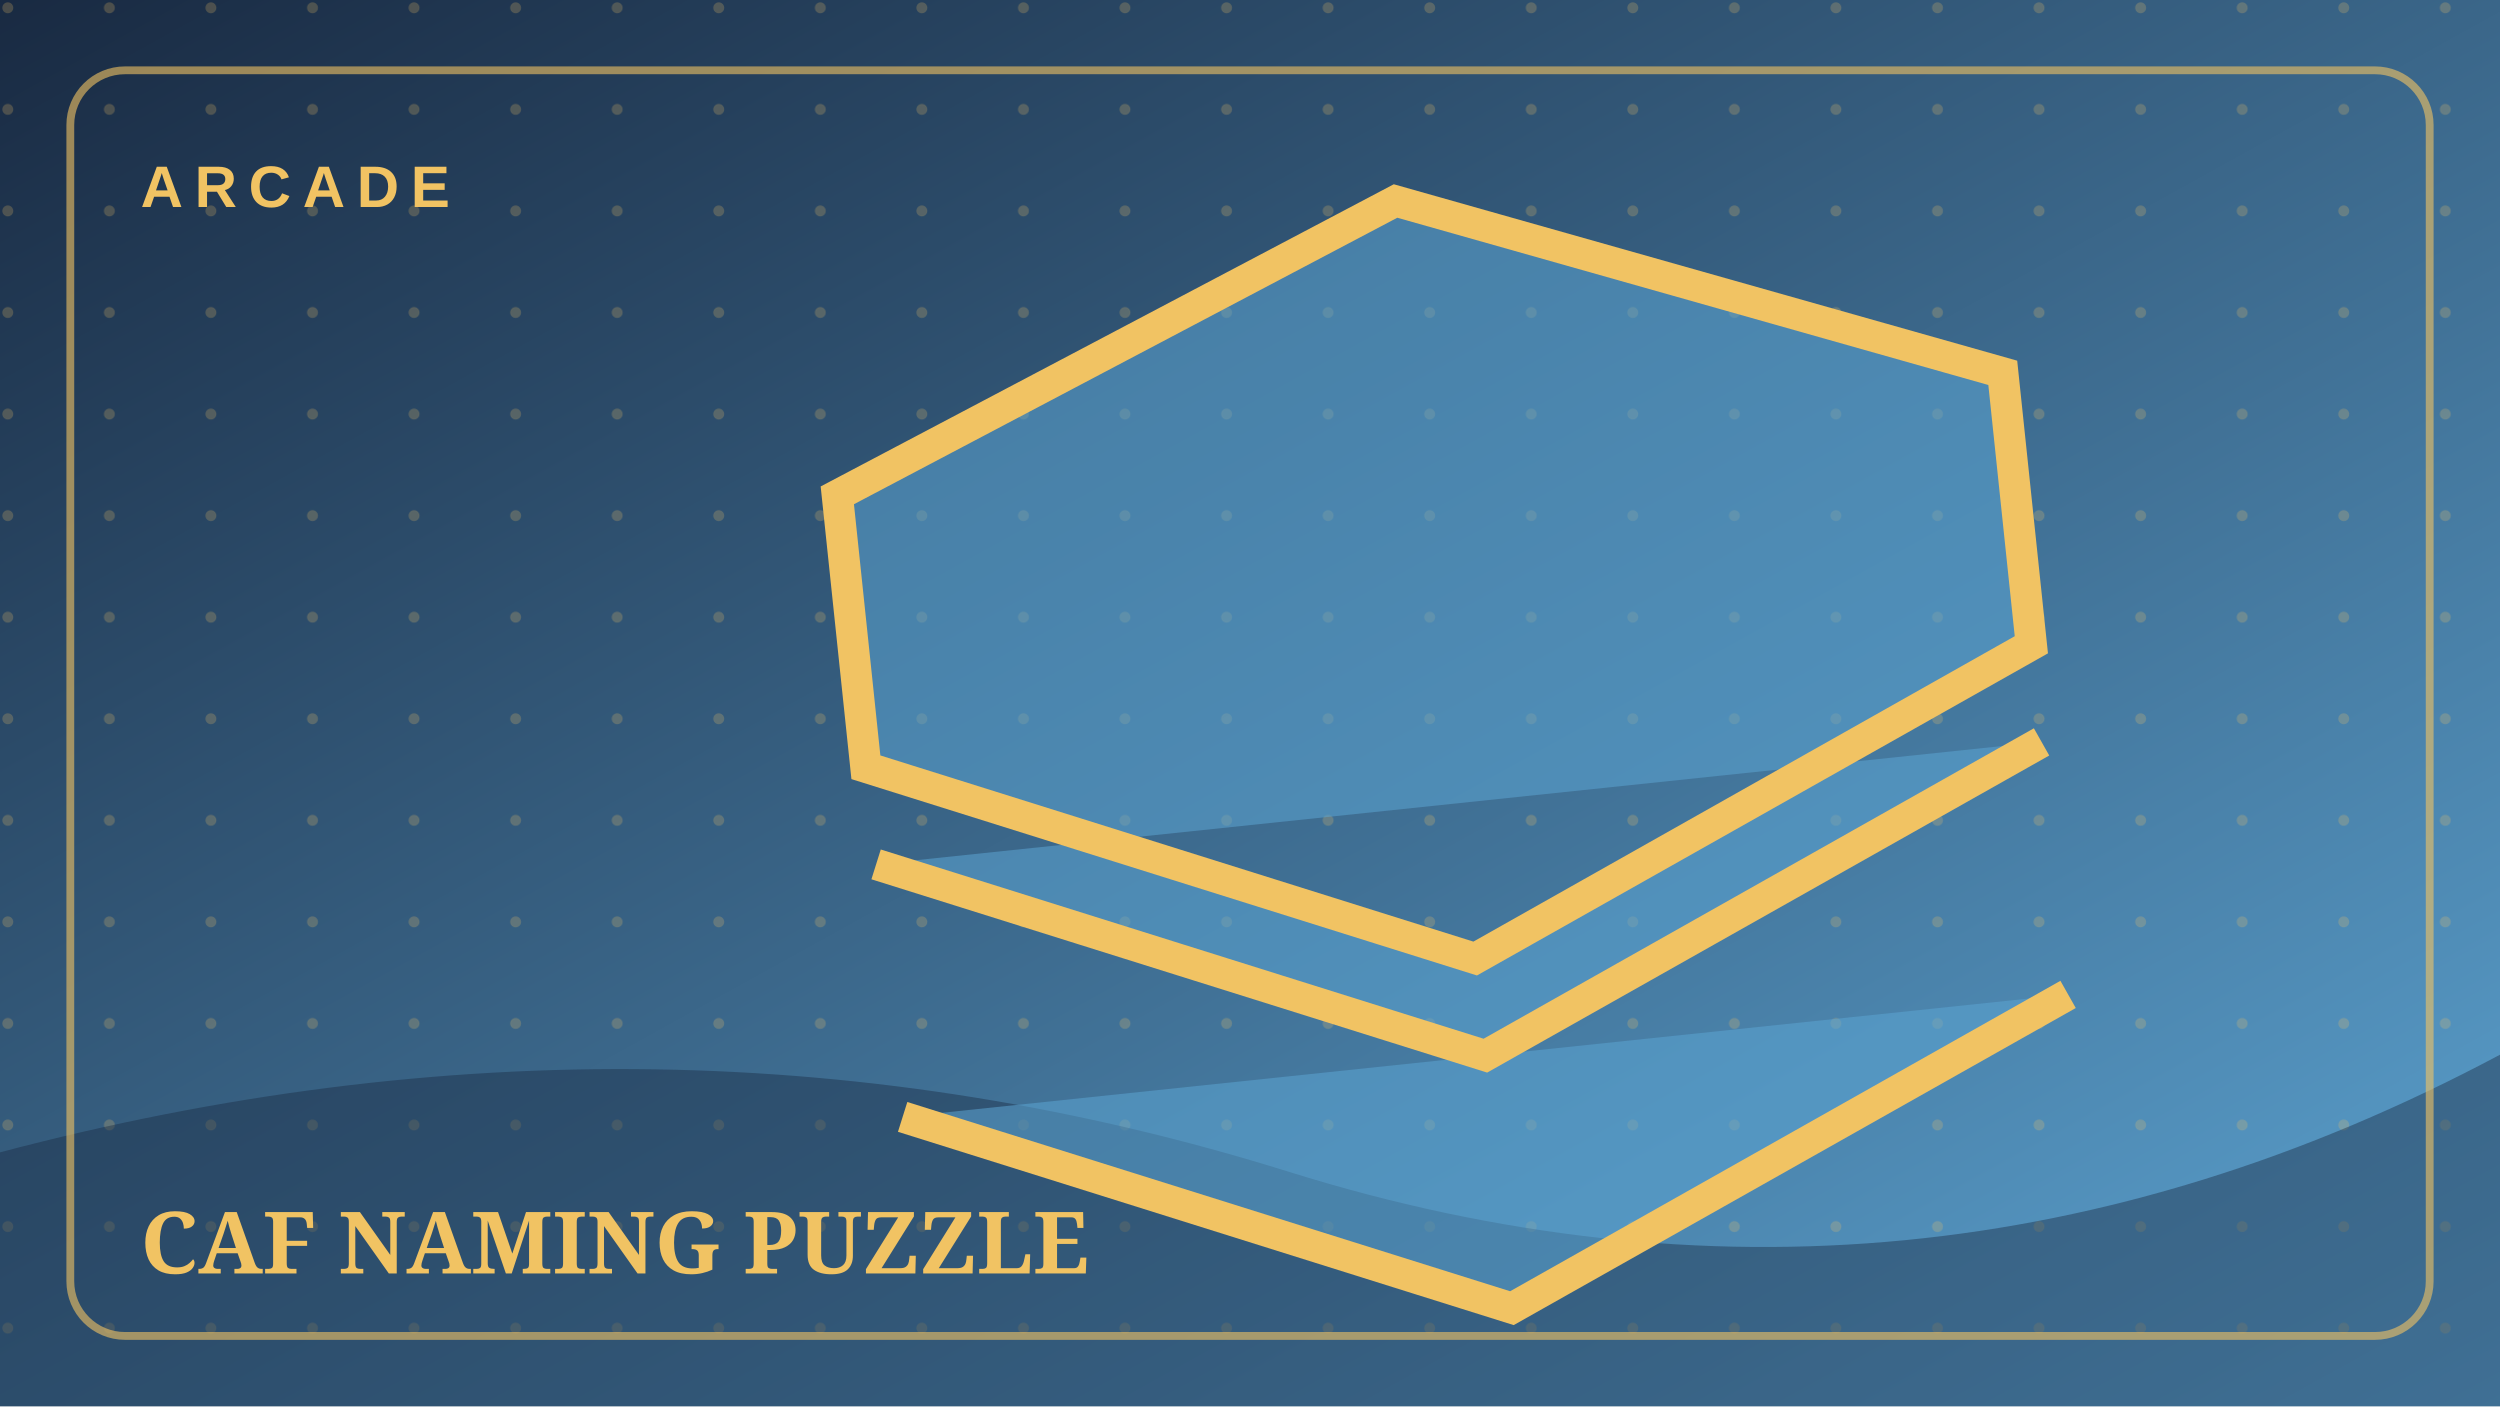
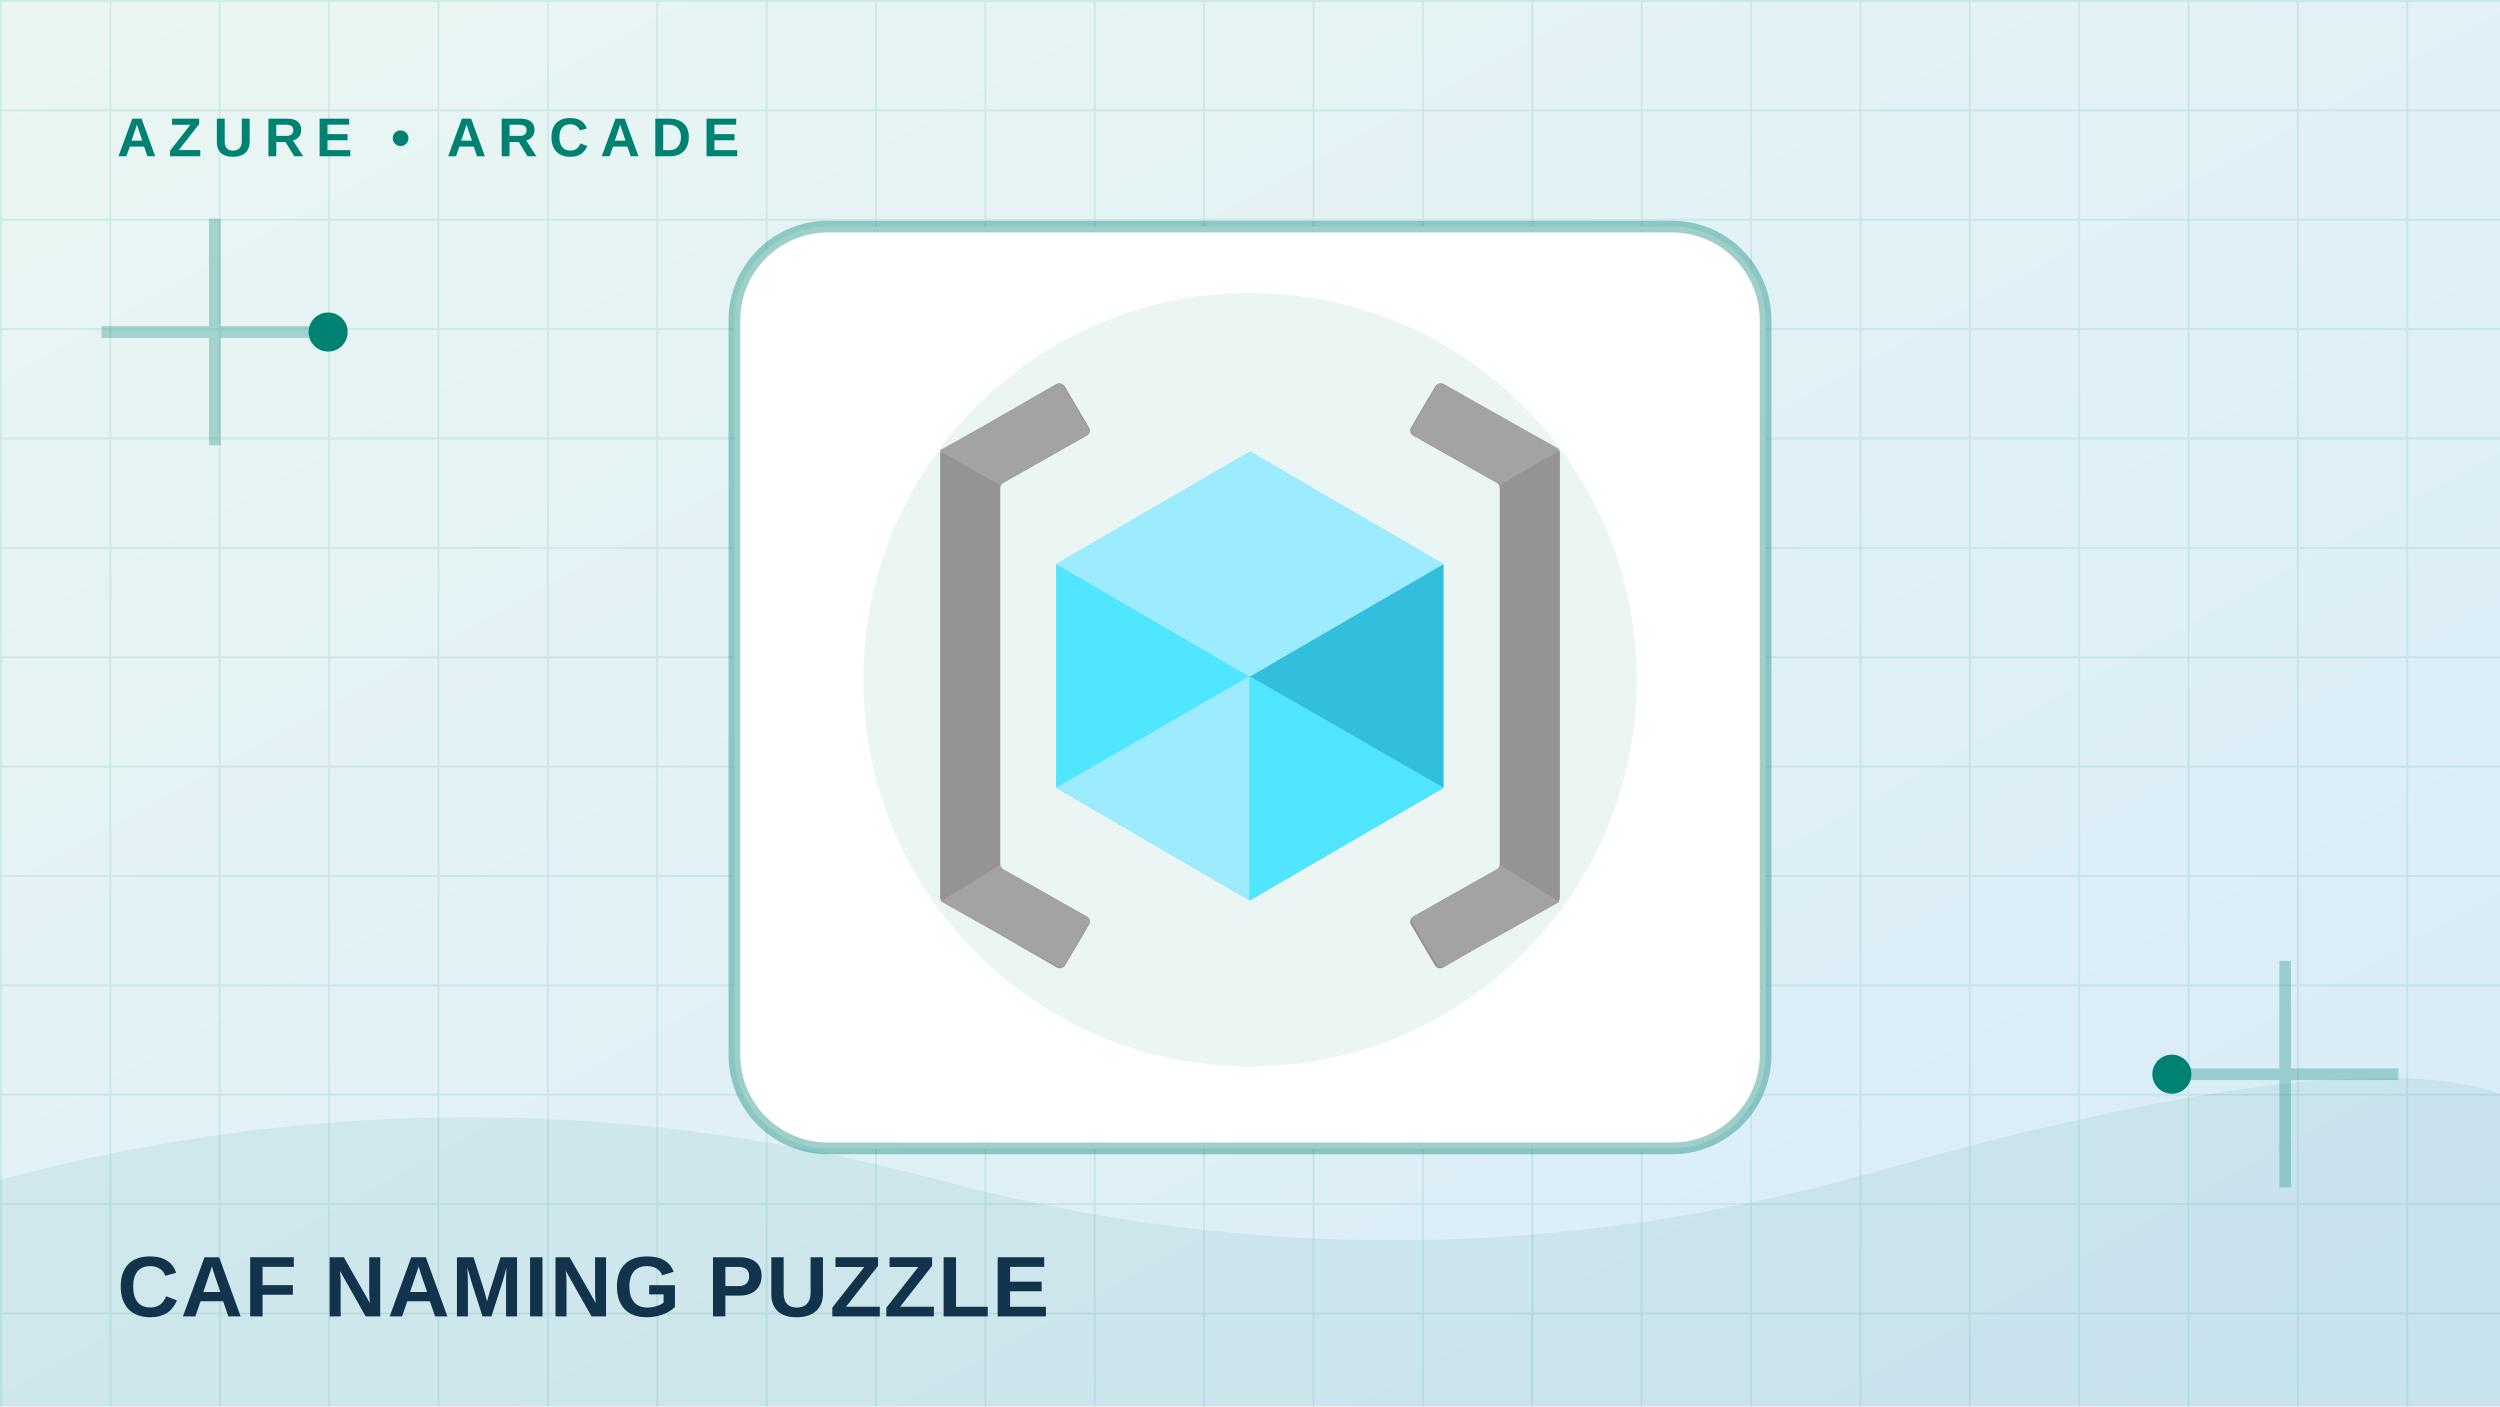
- <svg xmlns="http://www.w3.org/2000/svg" width="640" height="360" viewBox="0 0 640 360">
+ <svg xmlns="http://www.w3.org/2000/svg" width="640" height="360" viewBox="0 0 640 360" role="img" aria-label="CAF NAMING PUZZLE with Azure RESOURCE GROUPS icon">
  <defs>
-     <linearGradient id="g" x2="1" y2="1">
-       <stop stop-color="#192a42" />
-       <stop offset="1" stop-color="#5ca3d1" />
+     <linearGradient id="bg" x2="1" y2="1">
+       <stop stop-color="#eaf6f3" />
+       <stop offset="1" stop-color="#d7ebf8" />
    </linearGradient>
-     <pattern id="p" width="26" height="26" patternUnits="userSpaceOnUse">
-       <circle cx="2" cy="2" r="1.4" fill="#f1c363" opacity=".23" />
+     <pattern id="grid" width="28" height="28" patternUnits="userSpaceOnUse">
+       <path d="M28 0H0V28" fill="none" stroke="#008272" stroke-opacity=".1" stroke-width="1" />
    </pattern>
  </defs>
-   <rect width="640" height="360" fill="url(#g)" />
-   <rect width="640" height="360" fill="url(#p)" />
-   <path d="M0 295Q170 250 330 300T640 270V360H0Z" fill="#192a42" fill-opacity=".42" />
-   <g transform="rotate(-6 380 220)">
-     <path d="M225 110l150-60 150 60v70l-150 65-150-65zM225 205l150 65 150-65M225 270l150 65 150-65" fill="#5ca3d1" fill-opacity=".55" stroke="#f1c363" stroke-width="8" />
-   </g>
-   <rect x="18" y="18" width="604" height="324" rx="14" fill="none" stroke="#f1c363" stroke-opacity=".6" stroke-width="2" />
-   <text x="36" y="53" fill="#f1c363" font-family="Arial,sans-serif" font-size="15" letter-spacing="3" font-weight="bold">ARCADE</text>
-   <text x="36" y="326" fill="#f1c363" font-family="Georgia,serif" font-size="22" font-weight="bold">CAF NAMING PUZZLE</text>
+   <rect width="640" height="360" fill="url(#bg)" />
+   <rect width="640" height="360" fill="url(#grid)" />
+   <path d="M0 302Q120 270 240 302T480 300T640 280V360H0Z" fill="#008272" fill-opacity=".08" />
+   <rect x="188" y="58" width="264" height="236" rx="24" fill="#fff" stroke="#008272" stroke-opacity=".38" stroke-width="3" />
+   <circle cx="320" cy="174" r="99" fill="#008272" fill-opacity=".08" />
+   <svg x="236" y="89" width="168" height="168" viewBox="0, 0, 18, 18" preserveAspectRatio="xMidYMid meet">
+     <g>
+       <g>
+         <path d="M0.5 15.08 a0.16 0.16 0 0 0 0.08 0.14 l1.16 0.65 L3.7 17 a0.17 0.17 0 0 0 0.23 -0.06 l0.66 -1.12 a0.16 0.16 0 0 0 -0.06 -0.21 l-2.3 -1.3 a0.17 0.17 0 0 1 -0.08 -0.14 V3.85 a0.16 0.16 0 0 1 0.08 -0.14 l2.3 -1.3 a0.16 0.16 0 0 0 0.06 -0.21 L3.93 1.08 A0.17 0.17 0 0 0 3.7 1 L1.78 2.11 l-1.2 0.67 a0.16 0.16 0 0 0 -0.08 0.14 V15.08 Z" style="fill:#949494;" />
+         <path d="M2.14 3.77 l0.06 -0.06 l2.3 -1.3 a0.14 0.14 0 0 0 0.06 -0.21 L3.9 1.08 A0.15 0.15 0 0 0 3.68 1 L1.75 2.11 L0.56 2.78 s-0.05 0 -0.06 0.06 l0.9 0.51 Z" style="fill:#A3A3A3;" />
+         <path d="M4.5 15.59 l-2.3 -1.3 a0.22 0.22 0 0 1 -0.07 -0.09 l-1.62 1 l0.05 0 l1.15 0.65 l2 1.11 a0.15 0.15 0 0 0 0.22 -0.06 l0.66 -1.12 A0.14 0.14 0 0 0 4.5 15.59 Z" style="fill:#A3A3A3;" />
+       </g>
+       <path d="M17.5 15.08 a0.16 0.16 0 0 1 -0.08 0.14 l-1.16 0.65 L14.3 17 a0.17 0.17 0 0 1 -0.23 -0.06 l-0.66 -1.12 a0.16 0.16 0 0 1 0.06 -0.21 l2.3 -1.3 a0.17 0.17 0 0 0 0.08 -0.14 V3.85 a0.16 0.16 0 0 0 -0.08 -0.14 l-2.3 -1.3 a0.16 0.16 0 0 1 -0.06 -0.21 l0.66 -1.12 A0.17 0.17 0 0 1 14.3 1 l1.92 1.09 l1.2 0.67 a0.16 0.16 0 0 1 0.08 0.14 V15.08 Z" style="fill:#949494;" />
+       <path d="M15.86 3.77 l-0.06 -0.06 l-2.3 -1.3 a0.14 0.14 0 0 1 -0.06 -0.21 l0.66 -1.12 A0.15 0.15 0 0 1 14.32 1 l1.93 1.09 l1.19 0.67 s0 0 0.06 0.06 l-0.9 0.51 Z" style="fill:#A3A3A3;" />
+       <path d="M13.5 15.59 l2.3 -1.3 a0.22 0.22 0 0 0 0.07 -0.09 l1.62 1 l0 0 l-1.15 0.65 l-2 1.11 a0.15 0.15 0 0 1 -0.22 -0.06 l-0.66 -1.12 A0.14 0.14 0 0 1 13.5 15.59 Z" style="fill:#A3A3A3;" />
+       <polygon points="14.31,5.93 14.31,12.07 8.99,15.16 8.99,9.01 14.31,5.93" style="fill:#32BEDD;" />
+       <polygon points="14.31,5.93 9,9.02 3.68,5.93 9,2.84 14.31,5.93" style="fill:#9CEBFF;" />
+       <polygon points="8.99,9.02 8.99,15.16 3.68,12.07 3.68,5.93 8.99,9.02" style="fill:#50E6FF;" />
+       <polygon points="3.68,12.07 8.99,9.01 8.99,15.16 3.68,12.07" style="fill:#9CEBFF;" />
+       <polygon points="14.31,12.07 8.99,9.01 8.99,15.16 14.31,12.07" style="fill:#50E6FF;" />
+     </g>
+   </svg>
+   <path d="M26 85h58m-29-29v58M556 275h58m-29-29v58" stroke="#008272" stroke-opacity=".3" stroke-width="3" />
+   <circle cx="84" cy="85" r="5" fill="#008272" />
+   <circle cx="556" cy="275" r="5" fill="#008272" />
+   <text x="30" y="40" fill="#008272" font-family="Arial,sans-serif" font-size="14" font-weight="700" letter-spacing="3">AZURE • ARCADE</text>
+   <text x="30" y="337" fill="#12334c" font-family="Arial,sans-serif" font-size="22" font-weight="700" letter-spacing=".4">CAF NAMING PUZZLE</text>
</svg>
